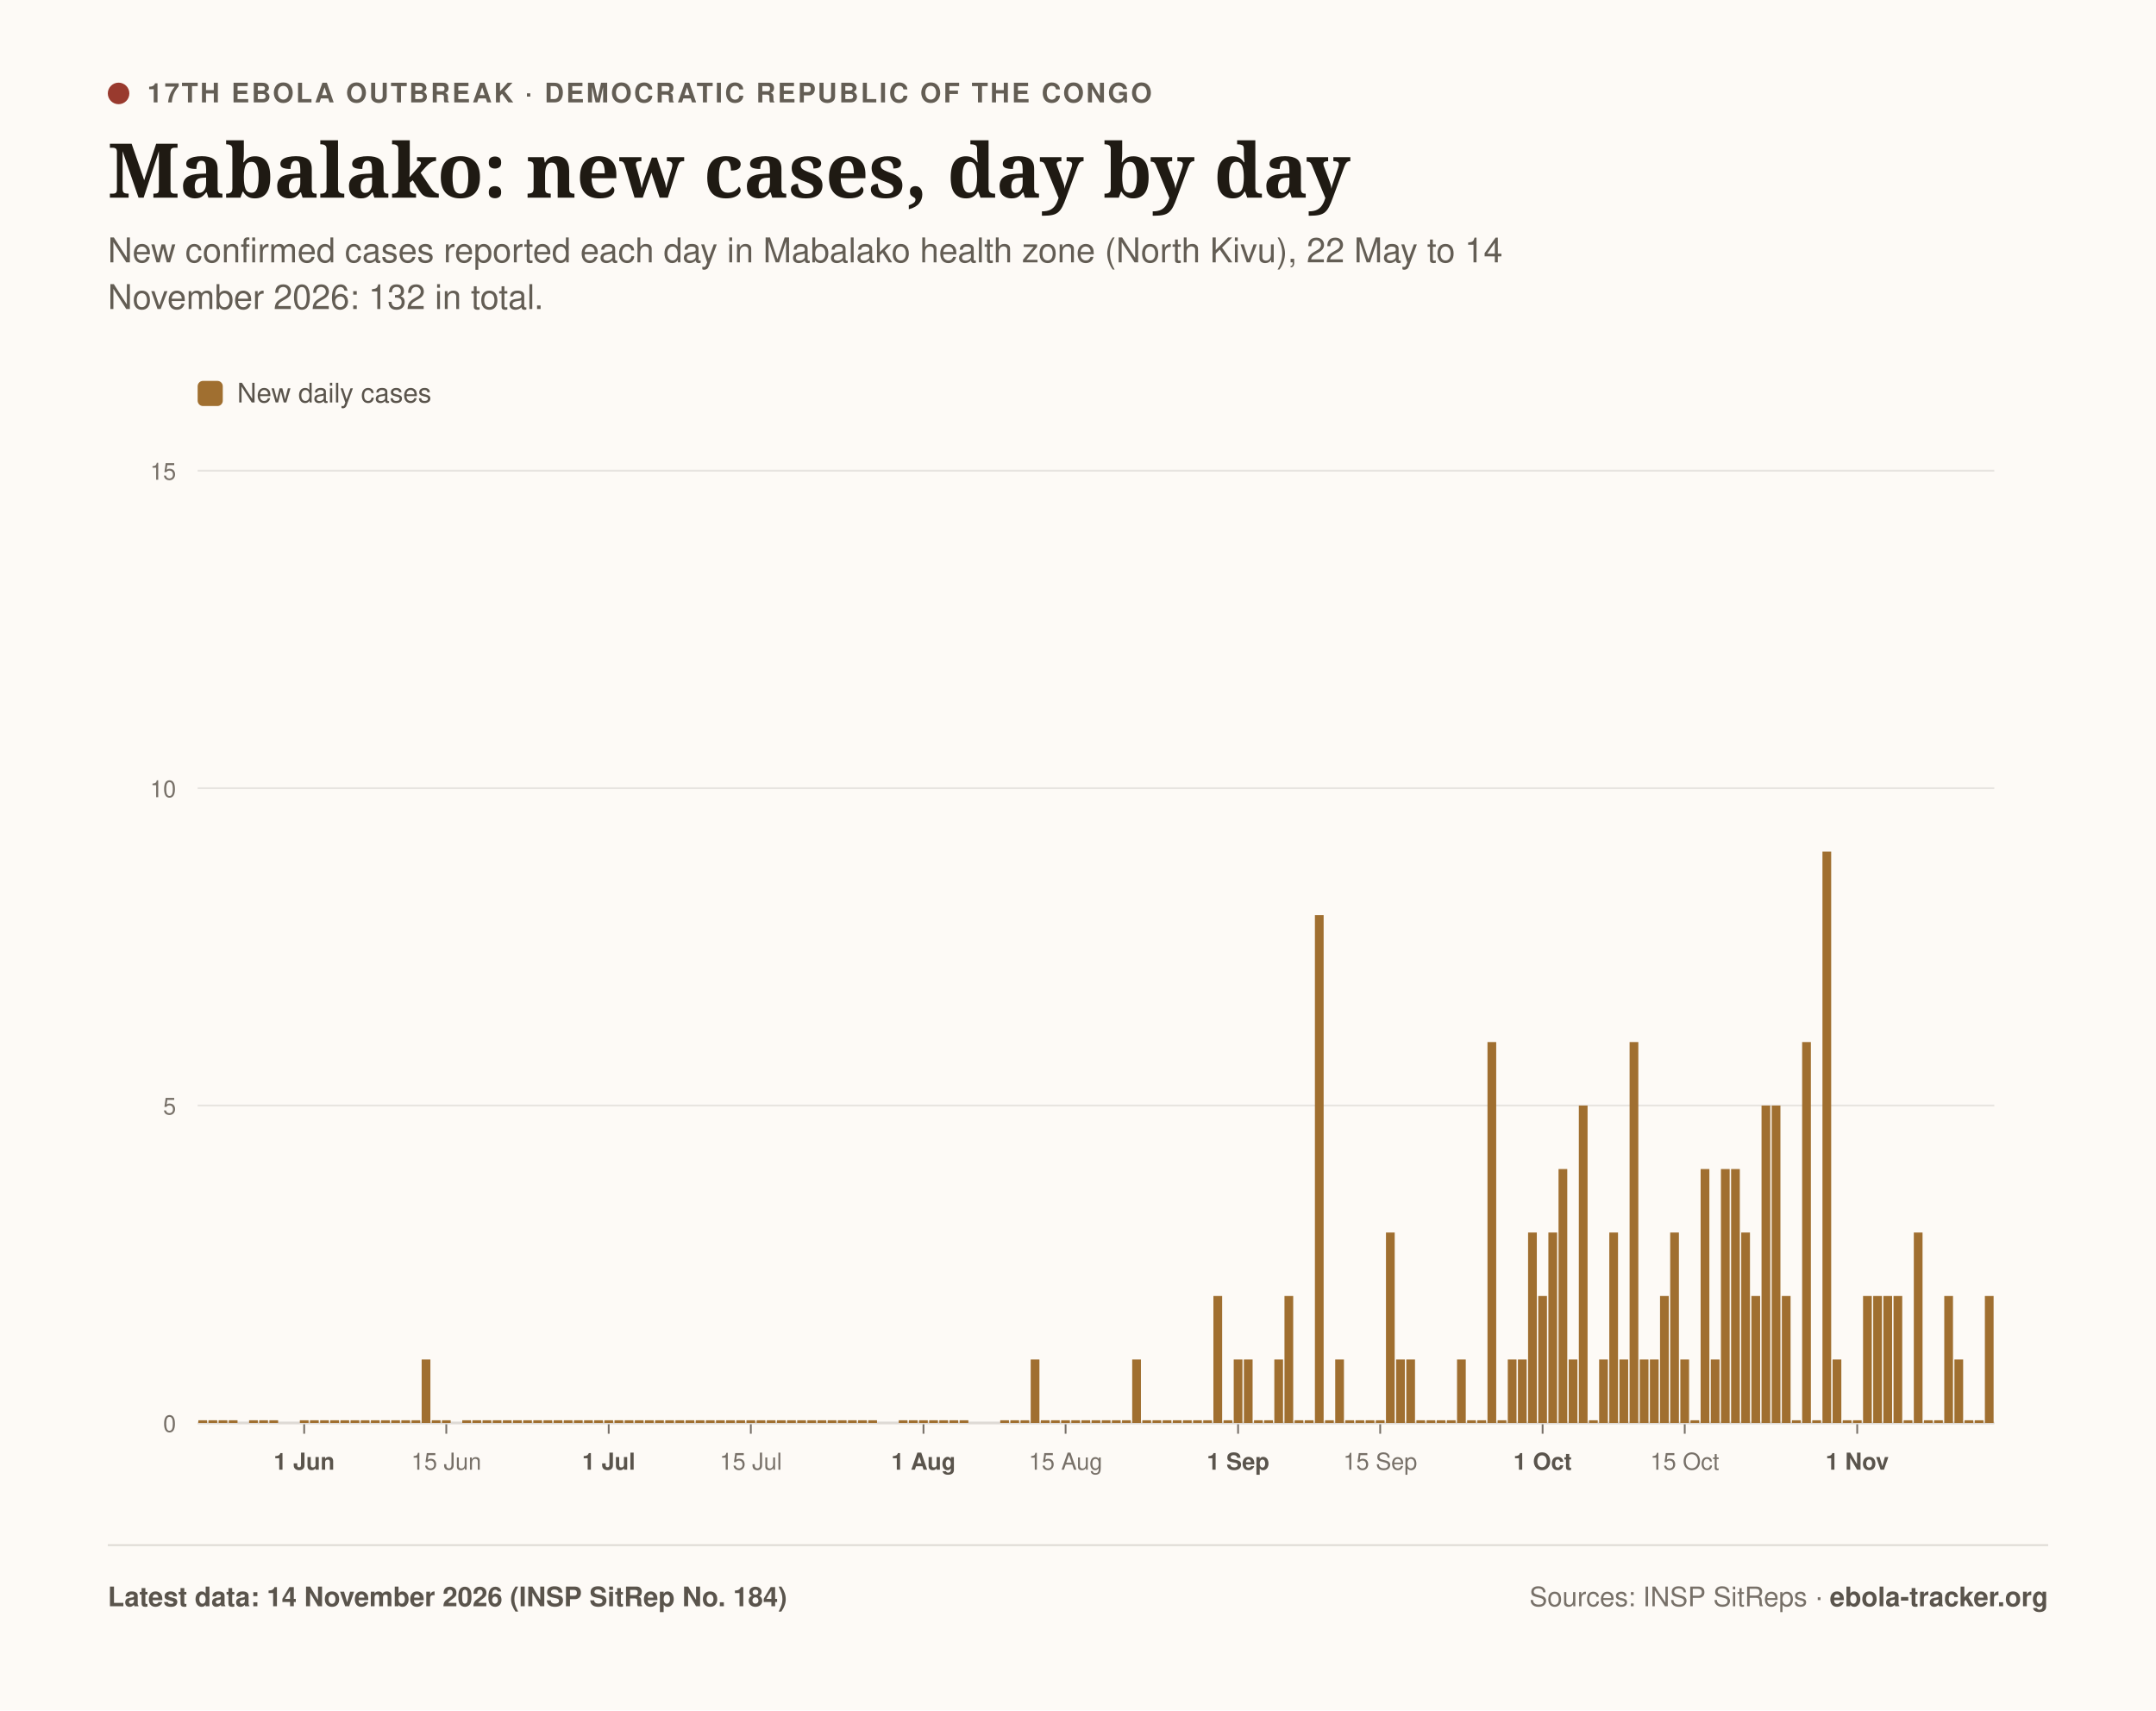
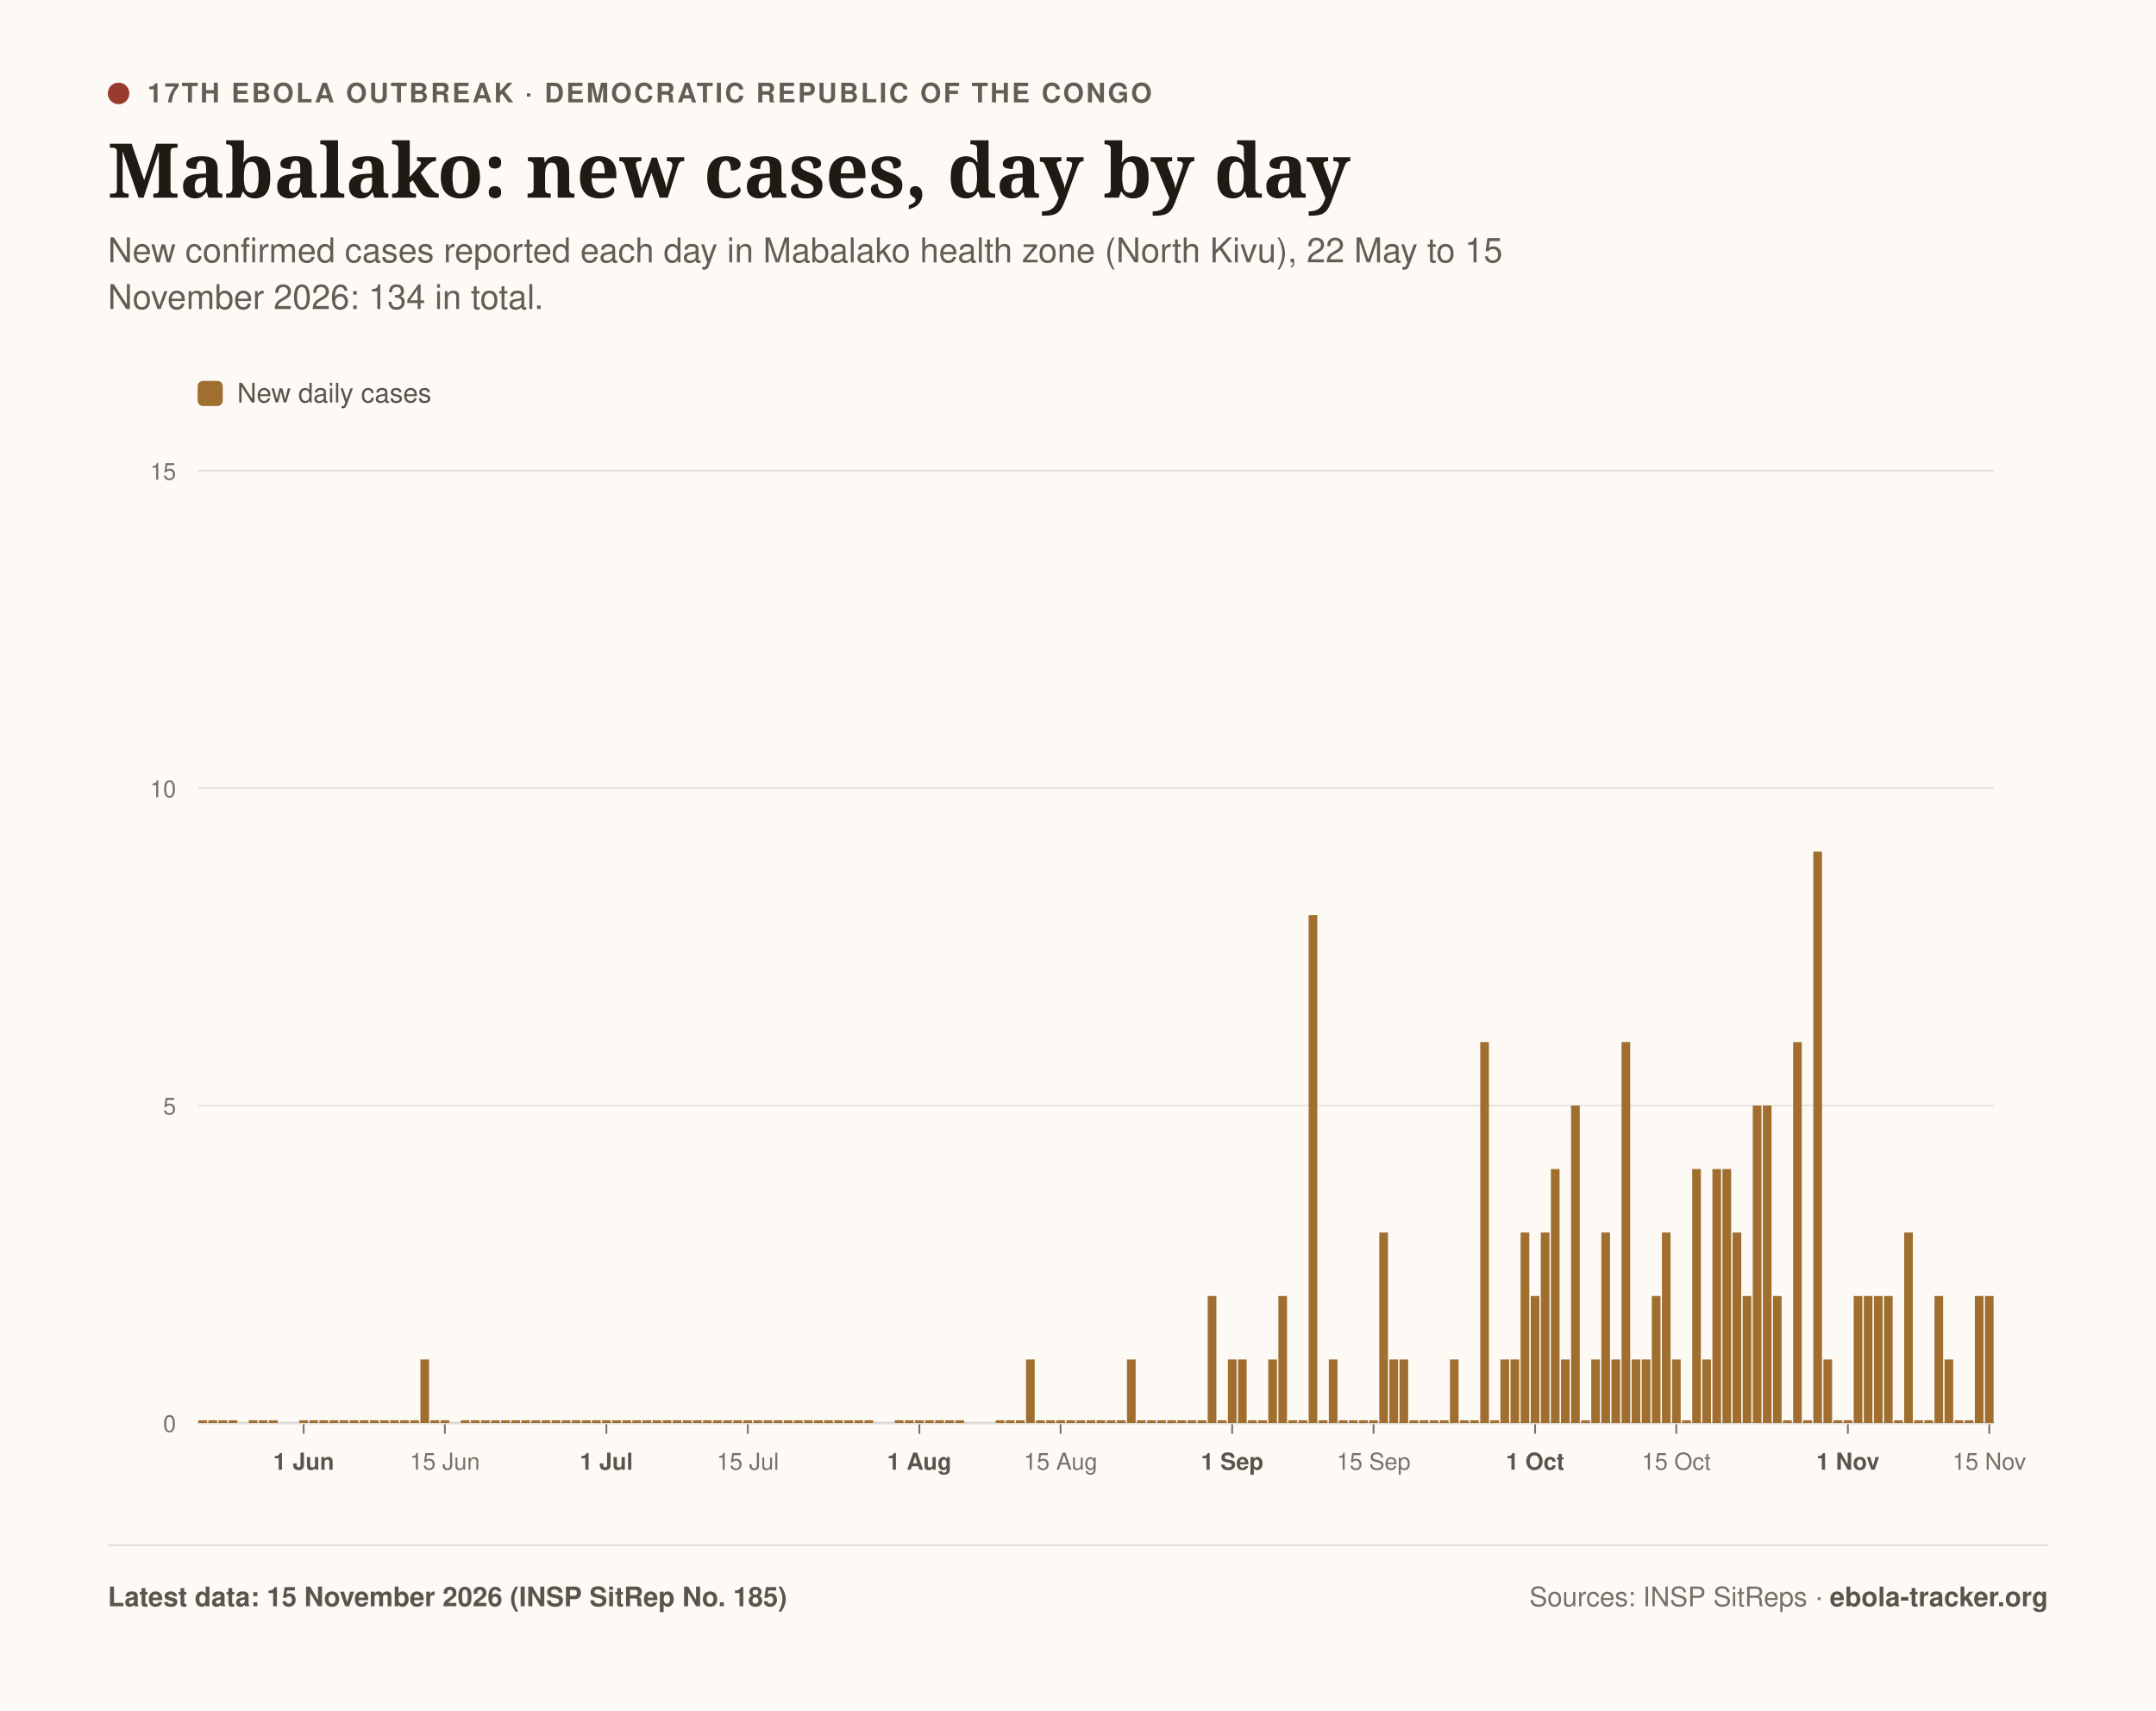
- <svg xmlns="http://www.w3.org/2000/svg" viewBox="0 0 1200 952" role="img" aria-label="Mabalako: new cases, day by day. New confirmed cases reported each day in Mabalako health zone (North Kivu), 22 May to 14 November 2026: 132 in total.">
+ <svg xmlns="http://www.w3.org/2000/svg" viewBox="0 0 1200 952" role="img" aria-label="Mabalako: new cases, day by day. New confirmed cases reported each day in Mabalako health zone (North Kivu), 22 May to 15 November 2026: 134 in total.">
  <rect width="1200" height="952" fill="#FDFAF6" />
  <circle cx="66" cy="52" r="6" fill="#993A2E" />
  <text x="82.0" y="57.0" font-family="'Public Sans',Helvetica,Arial,sans-serif" font-size="15" font-weight="700" fill="#635D54" text-anchor="start" letter-spacing=".08em">17TH EBOLA OUTBREAK · DEMOCRATIC REPUBLIC OF THE CONGO</text>
  <text x="60.0" y="110.0" font-family="'Source Serif 4',Georgia,serif" font-size="42" font-weight="600" fill="#1F1A13" text-anchor="start">Mabalako: new cases, day by day</text>
-   <text x="60.0" y="146.0" font-family="'Public Sans',Helvetica,Arial,sans-serif" font-size="19" font-weight="400" fill="#635D54" text-anchor="start">New confirmed cases reported each day in Mabalako health zone (North Kivu), 22 May to 14</text>
-   <text x="60.0" y="172.0" font-family="'Public Sans',Helvetica,Arial,sans-serif" font-size="19" font-weight="400" fill="#635D54" text-anchor="start">November 2026: 132 in total.</text>
+   <text x="60.0" y="146.0" font-family="'Public Sans',Helvetica,Arial,sans-serif" font-size="19" font-weight="400" fill="#635D54" text-anchor="start">New confirmed cases reported each day in Mabalako health zone (North Kivu), 22 May to 15</text>
+   <text x="60.0" y="172.0" font-family="'Public Sans',Helvetica,Arial,sans-serif" font-size="19" font-weight="400" fill="#635D54" text-anchor="start">November 2026: 134 in total.</text>
  <rect x="110" y="212" width="14" height="14" rx="3" fill="#A06F30" />
  <text x="132.0" y="224.0" font-family="'Public Sans',Helvetica,Arial,sans-serif" font-size="15" font-weight="400" fill="#5A544C" text-anchor="start">New daily cases</text>
  <line x1="110" x2="1110" y1="792.0" y2="792.0" stroke="#E7E4E0" />
  <text x="98.0" y="797.0" font-family="'Public Sans',Helvetica,Arial,sans-serif" font-size="13" font-weight="400" fill="#777068" text-anchor="end">0</text>
  <line x1="110" x2="1110" y1="615.3" y2="615.3" stroke="#E7E4E0" />
  <text x="98.0" y="620.3" font-family="'Public Sans',Helvetica,Arial,sans-serif" font-size="13" font-weight="400" fill="#777068" text-anchor="end">5</text>
  <line x1="110" x2="1110" y1="438.7" y2="438.7" stroke="#E7E4E0" />
  <text x="98.0" y="443.7" font-family="'Public Sans',Helvetica,Arial,sans-serif" font-size="13" font-weight="400" fill="#777068" text-anchor="end">10</text>
  <line x1="110" x2="1110" y1="262.0" y2="262.0" stroke="#E7E4E0" />
  <text x="98.0" y="267.0" font-family="'Public Sans',Helvetica,Arial,sans-serif" font-size="13" font-weight="400" fill="#777068" text-anchor="end">15</text>
-   <line x1="169.3" x2="169.3" y1="792" y2="798" stroke="#777068" />
-   <text x="169.3" y="818.0" font-family="'Public Sans',Helvetica,Arial,sans-serif" font-size="13" font-weight="600" fill="#5A544C" text-anchor="middle">1 Jun</text>
-   <line x1="248.4" x2="248.4" y1="792" y2="798" stroke="#777068" />
-   <text x="248.4" y="818.0" font-family="'Public Sans',Helvetica,Arial,sans-serif" font-size="13" font-weight="400" fill="#777068" text-anchor="middle">15 Jun</text>
-   <line x1="338.8" x2="338.8" y1="792" y2="798" stroke="#777068" />
-   <text x="338.8" y="818.0" font-family="'Public Sans',Helvetica,Arial,sans-serif" font-size="13" font-weight="600" fill="#5A544C" text-anchor="middle">1 Jul</text>
-   <line x1="417.9" x2="417.9" y1="792" y2="798" stroke="#777068" />
-   <text x="417.9" y="818.0" font-family="'Public Sans',Helvetica,Arial,sans-serif" font-size="13" font-weight="400" fill="#777068" text-anchor="middle">15 Jul</text>
-   <line x1="514.0" x2="514.0" y1="792" y2="798" stroke="#777068" />
-   <text x="514.0" y="818.0" font-family="'Public Sans',Helvetica,Arial,sans-serif" font-size="13" font-weight="600" fill="#5A544C" text-anchor="middle">1 Aug</text>
-   <line x1="593.1" x2="593.1" y1="792" y2="798" stroke="#777068" />
-   <text x="593.1" y="818.0" font-family="'Public Sans',Helvetica,Arial,sans-serif" font-size="13" font-weight="400" fill="#777068" text-anchor="middle">15 Aug</text>
-   <line x1="689.1" x2="689.1" y1="792" y2="798" stroke="#777068" />
-   <text x="689.1" y="818.0" font-family="'Public Sans',Helvetica,Arial,sans-serif" font-size="13" font-weight="600" fill="#5A544C" text-anchor="middle">1 Sep</text>
-   <line x1="768.2" x2="768.2" y1="792" y2="798" stroke="#777068" />
-   <text x="768.2" y="818.0" font-family="'Public Sans',Helvetica,Arial,sans-serif" font-size="13" font-weight="400" fill="#777068" text-anchor="middle">15 Sep</text>
-   <line x1="858.6" x2="858.6" y1="792" y2="798" stroke="#777068" />
-   <text x="858.6" y="818.0" font-family="'Public Sans',Helvetica,Arial,sans-serif" font-size="13" font-weight="600" fill="#5A544C" text-anchor="middle">1 Oct</text>
-   <line x1="937.7" x2="937.7" y1="792" y2="798" stroke="#777068" />
-   <text x="937.7" y="818.0" font-family="'Public Sans',Helvetica,Arial,sans-serif" font-size="13" font-weight="400" fill="#777068" text-anchor="middle">15 Oct</text>
-   <line x1="1033.7" x2="1033.7" y1="792" y2="798" stroke="#777068" />
-   <text x="1033.7" y="818.0" font-family="'Public Sans',Helvetica,Arial,sans-serif" font-size="13" font-weight="600" fill="#5A544C" text-anchor="middle">1 Nov</text>
+   <line x1="169.0" x2="169.0" y1="792" y2="798" stroke="#777068" />
+   <text x="169.0" y="818.0" font-family="'Public Sans',Helvetica,Arial,sans-serif" font-size="13" font-weight="600" fill="#5A544C" text-anchor="middle">1 Jun</text>
+   <line x1="247.6" x2="247.6" y1="792" y2="798" stroke="#777068" />
+   <text x="247.6" y="818.0" font-family="'Public Sans',Helvetica,Arial,sans-serif" font-size="13" font-weight="400" fill="#777068" text-anchor="middle">15 Jun</text>
+   <line x1="337.5" x2="337.5" y1="792" y2="798" stroke="#777068" />
+   <text x="337.5" y="818.0" font-family="'Public Sans',Helvetica,Arial,sans-serif" font-size="13" font-weight="600" fill="#5A544C" text-anchor="middle">1 Jul</text>
+   <line x1="416.2" x2="416.2" y1="792" y2="798" stroke="#777068" />
+   <text x="416.2" y="818.0" font-family="'Public Sans',Helvetica,Arial,sans-serif" font-size="13" font-weight="400" fill="#777068" text-anchor="middle">15 Jul</text>
+   <line x1="511.7" x2="511.7" y1="792" y2="798" stroke="#777068" />
+   <text x="511.7" y="818.0" font-family="'Public Sans',Helvetica,Arial,sans-serif" font-size="13" font-weight="600" fill="#5A544C" text-anchor="middle">1 Aug</text>
+   <line x1="590.3" x2="590.3" y1="792" y2="798" stroke="#777068" />
+   <text x="590.3" y="818.0" font-family="'Public Sans',Helvetica,Arial,sans-serif" font-size="13" font-weight="400" fill="#777068" text-anchor="middle">15 Aug</text>
+   <line x1="685.8" x2="685.8" y1="792" y2="798" stroke="#777068" />
+   <text x="685.8" y="818.0" font-family="'Public Sans',Helvetica,Arial,sans-serif" font-size="13" font-weight="600" fill="#5A544C" text-anchor="middle">1 Sep</text>
+   <line x1="764.5" x2="764.5" y1="792" y2="798" stroke="#777068" />
+   <text x="764.5" y="818.0" font-family="'Public Sans',Helvetica,Arial,sans-serif" font-size="13" font-weight="400" fill="#777068" text-anchor="middle">15 Sep</text>
+   <line x1="854.4" x2="854.4" y1="792" y2="798" stroke="#777068" />
+   <text x="854.4" y="818.0" font-family="'Public Sans',Helvetica,Arial,sans-serif" font-size="13" font-weight="600" fill="#5A544C" text-anchor="middle">1 Oct</text>
+   <line x1="933.0" x2="933.0" y1="792" y2="798" stroke="#777068" />
+   <text x="933.0" y="818.0" font-family="'Public Sans',Helvetica,Arial,sans-serif" font-size="13" font-weight="400" fill="#777068" text-anchor="middle">15 Oct</text>
+   <line x1="1028.5" x2="1028.5" y1="792" y2="798" stroke="#777068" />
+   <text x="1028.5" y="818.0" font-family="'Public Sans',Helvetica,Arial,sans-serif" font-size="13" font-weight="600" fill="#5A544C" text-anchor="middle">1 Nov</text>
+   <line x1="1107.2" x2="1107.2" y1="792" y2="798" stroke="#777068" />
+   <text x="1107.2" y="818.0" font-family="'Public Sans',Helvetica,Arial,sans-serif" font-size="13" font-weight="400" fill="#777068" text-anchor="middle">15 Nov</text>
  <line x1="110" x2="1110" y1="792" y2="792" stroke="#DEDAD5" stroke-width="1.5" />
-   <rect x="110.40" y="790.50" width="4.86" height="1.50" fill="#A06F30" />
-   <rect x="116.05" y="790.50" width="4.86" height="1.50" fill="#A06F30" />
-   <rect x="121.69" y="790.50" width="4.86" height="1.50" fill="#A06F30" />
-   <rect x="127.34" y="790.50" width="4.86" height="1.50" fill="#A06F30" />
-   <rect x="138.64" y="790.50" width="4.86" height="1.50" fill="#A06F30" />
-   <rect x="144.29" y="790.50" width="4.86" height="1.50" fill="#A06F30" />
-   <rect x="149.94" y="790.50" width="4.86" height="1.50" fill="#A06F30" />
-   <rect x="166.89" y="790.50" width="4.86" height="1.50" fill="#A06F30" />
-   <rect x="172.54" y="790.50" width="4.86" height="1.50" fill="#A06F30" />
-   <rect x="178.19" y="790.50" width="4.86" height="1.50" fill="#A06F30" />
-   <rect x="183.84" y="790.50" width="4.86" height="1.50" fill="#A06F30" />
-   <rect x="189.49" y="790.50" width="4.86" height="1.50" fill="#A06F30" />
-   <rect x="195.14" y="790.50" width="4.86" height="1.50" fill="#A06F30" />
-   <rect x="200.79" y="790.50" width="4.86" height="1.50" fill="#A06F30" />
-   <rect x="206.44" y="790.50" width="4.86" height="1.50" fill="#A06F30" />
-   <rect x="212.09" y="790.50" width="4.86" height="1.50" fill="#A06F30" />
-   <rect x="217.74" y="790.50" width="4.86" height="1.50" fill="#A06F30" />
-   <rect x="223.39" y="790.50" width="4.86" height="1.50" fill="#A06F30" />
-   <rect x="229.04" y="790.50" width="4.86" height="1.50" fill="#A06F30" />
-   <rect x="234.69" y="756.67" width="4.86" height="35.33" fill="#A06F30" />
-   <rect x="240.34" y="790.50" width="4.86" height="1.50" fill="#A06F30" />
-   <rect x="245.99" y="790.50" width="4.86" height="1.50" fill="#A06F30" />
-   <rect x="257.29" y="790.50" width="4.86" height="1.50" fill="#A06F30" />
-   <rect x="262.94" y="790.50" width="4.86" height="1.50" fill="#A06F30" />
-   <rect x="268.59" y="790.50" width="4.86" height="1.50" fill="#A06F30" />
-   <rect x="274.24" y="790.50" width="4.86" height="1.50" fill="#A06F30" />
-   <rect x="279.89" y="790.50" width="4.86" height="1.50" fill="#A06F30" />
-   <rect x="285.54" y="790.50" width="4.86" height="1.50" fill="#A06F30" />
-   <rect x="291.19" y="790.50" width="4.86" height="1.50" fill="#A06F30" />
-   <rect x="296.84" y="790.50" width="4.86" height="1.50" fill="#A06F30" />
-   <rect x="302.49" y="790.50" width="4.86" height="1.50" fill="#A06F30" />
-   <rect x="308.14" y="790.50" width="4.86" height="1.50" fill="#A06F30" />
-   <rect x="313.79" y="790.50" width="4.86" height="1.50" fill="#A06F30" />
-   <rect x="319.44" y="790.50" width="4.86" height="1.50" fill="#A06F30" />
-   <rect x="325.08" y="790.50" width="4.86" height="1.50" fill="#A06F30" />
-   <rect x="330.73" y="790.50" width="4.86" height="1.50" fill="#A06F30" />
-   <rect x="336.38" y="790.50" width="4.86" height="1.50" fill="#A06F30" />
-   <rect x="342.03" y="790.50" width="4.86" height="1.50" fill="#A06F30" />
-   <rect x="347.68" y="790.50" width="4.86" height="1.50" fill="#A06F30" />
-   <rect x="353.33" y="790.50" width="4.86" height="1.50" fill="#A06F30" />
-   <rect x="358.98" y="790.50" width="4.86" height="1.50" fill="#A06F30" />
-   <rect x="364.63" y="790.50" width="4.86" height="1.50" fill="#A06F30" />
-   <rect x="370.28" y="790.50" width="4.86" height="1.50" fill="#A06F30" />
-   <rect x="375.93" y="790.50" width="4.86" height="1.50" fill="#A06F30" />
-   <rect x="381.58" y="790.50" width="4.86" height="1.50" fill="#A06F30" />
-   <rect x="387.23" y="790.50" width="4.86" height="1.50" fill="#A06F30" />
-   <rect x="392.88" y="790.50" width="4.86" height="1.50" fill="#A06F30" />
-   <rect x="398.53" y="790.50" width="4.86" height="1.50" fill="#A06F30" />
-   <rect x="404.18" y="790.50" width="4.86" height="1.50" fill="#A06F30" />
-   <rect x="409.83" y="790.50" width="4.86" height="1.50" fill="#A06F30" />
-   <rect x="415.48" y="790.50" width="4.86" height="1.50" fill="#A06F30" />
-   <rect x="421.13" y="790.50" width="4.86" height="1.50" fill="#A06F30" />
-   <rect x="426.78" y="790.50" width="4.86" height="1.50" fill="#A06F30" />
-   <rect x="432.43" y="790.50" width="4.86" height="1.50" fill="#A06F30" />
-   <rect x="438.08" y="790.50" width="4.86" height="1.50" fill="#A06F30" />
-   <rect x="443.73" y="790.50" width="4.86" height="1.50" fill="#A06F30" />
-   <rect x="449.38" y="790.50" width="4.86" height="1.50" fill="#A06F30" />
-   <rect x="455.03" y="790.50" width="4.86" height="1.50" fill="#A06F30" />
-   <rect x="460.68" y="790.50" width="4.86" height="1.50" fill="#A06F30" />
-   <rect x="466.33" y="790.50" width="4.86" height="1.50" fill="#A06F30" />
-   <rect x="471.98" y="790.50" width="4.86" height="1.50" fill="#A06F30" />
-   <rect x="477.63" y="790.50" width="4.86" height="1.50" fill="#A06F30" />
-   <rect x="483.28" y="790.50" width="4.86" height="1.50" fill="#A06F30" />
-   <rect x="500.23" y="790.50" width="4.86" height="1.50" fill="#A06F30" />
-   <rect x="505.88" y="790.50" width="4.86" height="1.50" fill="#A06F30" />
-   <rect x="511.53" y="790.50" width="4.86" height="1.50" fill="#A06F30" />
-   <rect x="517.18" y="790.50" width="4.86" height="1.50" fill="#A06F30" />
-   <rect x="522.82" y="790.50" width="4.86" height="1.50" fill="#A06F30" />
-   <rect x="528.47" y="790.50" width="4.86" height="1.50" fill="#A06F30" />
-   <rect x="534.12" y="790.50" width="4.86" height="1.50" fill="#A06F30" />
-   <rect x="556.72" y="790.50" width="4.86" height="1.50" fill="#A06F30" />
-   <rect x="562.37" y="790.50" width="4.86" height="1.50" fill="#A06F30" />
-   <rect x="568.02" y="790.50" width="4.86" height="1.50" fill="#A06F30" />
-   <rect x="573.67" y="756.67" width="4.86" height="35.33" fill="#A06F30" />
-   <rect x="579.32" y="790.50" width="4.86" height="1.50" fill="#A06F30" />
-   <rect x="584.97" y="790.50" width="4.86" height="1.50" fill="#A06F30" />
-   <rect x="590.62" y="790.50" width="4.86" height="1.50" fill="#A06F30" />
-   <rect x="596.27" y="790.50" width="4.86" height="1.50" fill="#A06F30" />
-   <rect x="601.92" y="790.50" width="4.86" height="1.50" fill="#A06F30" />
-   <rect x="607.57" y="790.50" width="4.86" height="1.50" fill="#A06F30" />
-   <rect x="613.22" y="790.50" width="4.86" height="1.50" fill="#A06F30" />
-   <rect x="618.87" y="790.50" width="4.86" height="1.50" fill="#A06F30" />
-   <rect x="624.52" y="790.50" width="4.86" height="1.50" fill="#A06F30" />
-   <rect x="630.17" y="756.67" width="4.86" height="35.33" fill="#A06F30" />
-   <rect x="635.82" y="790.50" width="4.86" height="1.50" fill="#A06F30" />
-   <rect x="641.47" y="790.50" width="4.86" height="1.50" fill="#A06F30" />
-   <rect x="647.12" y="790.50" width="4.86" height="1.50" fill="#A06F30" />
-   <rect x="652.77" y="790.50" width="4.86" height="1.50" fill="#A06F30" />
-   <rect x="658.42" y="790.50" width="4.86" height="1.50" fill="#A06F30" />
-   <rect x="664.07" y="790.50" width="4.86" height="1.50" fill="#A06F30" />
-   <rect x="669.72" y="790.50" width="4.86" height="1.50" fill="#A06F30" />
-   <rect x="675.37" y="721.33" width="4.86" height="70.67" fill="#A06F30" />
-   <rect x="681.02" y="790.50" width="4.86" height="1.50" fill="#A06F30" />
-   <rect x="686.67" y="756.67" width="4.86" height="35.33" fill="#A06F30" />
-   <rect x="692.32" y="756.67" width="4.86" height="35.33" fill="#A06F30" />
-   <rect x="697.97" y="790.50" width="4.86" height="1.50" fill="#A06F30" />
-   <rect x="703.62" y="790.50" width="4.86" height="1.50" fill="#A06F30" />
-   <rect x="709.27" y="756.67" width="4.86" height="35.33" fill="#A06F30" />
-   <rect x="714.92" y="721.33" width="4.86" height="70.67" fill="#A06F30" />
-   <rect x="720.56" y="790.50" width="4.86" height="1.50" fill="#A06F30" />
-   <rect x="726.21" y="790.50" width="4.86" height="1.50" fill="#A06F30" />
-   <rect x="731.86" y="509.33" width="4.86" height="282.67" fill="#A06F30" />
-   <rect x="737.51" y="790.50" width="4.86" height="1.50" fill="#A06F30" />
-   <rect x="743.16" y="756.67" width="4.86" height="35.33" fill="#A06F30" />
-   <rect x="748.81" y="790.50" width="4.86" height="1.50" fill="#A06F30" />
-   <rect x="754.46" y="790.50" width="4.86" height="1.50" fill="#A06F30" />
-   <rect x="760.11" y="790.50" width="4.86" height="1.50" fill="#A06F30" />
-   <rect x="765.76" y="790.50" width="4.86" height="1.50" fill="#A06F30" />
-   <rect x="771.41" y="686.00" width="4.86" height="106.00" fill="#A06F30" />
-   <rect x="777.06" y="756.67" width="4.86" height="35.33" fill="#A06F30" />
-   <rect x="782.71" y="756.67" width="4.86" height="35.33" fill="#A06F30" />
-   <rect x="788.36" y="790.50" width="4.86" height="1.50" fill="#A06F30" />
-   <rect x="794.01" y="790.50" width="4.86" height="1.50" fill="#A06F30" />
-   <rect x="799.66" y="790.50" width="4.86" height="1.50" fill="#A06F30" />
-   <rect x="805.31" y="790.50" width="4.86" height="1.50" fill="#A06F30" />
-   <rect x="810.96" y="756.67" width="4.86" height="35.33" fill="#A06F30" />
-   <rect x="816.61" y="790.50" width="4.86" height="1.50" fill="#A06F30" />
-   <rect x="822.26" y="790.50" width="4.86" height="1.50" fill="#A06F30" />
-   <rect x="827.91" y="580.00" width="4.86" height="212.00" fill="#A06F30" />
-   <rect x="833.56" y="790.50" width="4.86" height="1.50" fill="#A06F30" />
-   <rect x="839.21" y="756.67" width="4.86" height="35.33" fill="#A06F30" />
-   <rect x="844.86" y="756.67" width="4.86" height="35.33" fill="#A06F30" />
-   <rect x="850.51" y="686.00" width="4.86" height="106.00" fill="#A06F30" />
-   <rect x="856.16" y="721.33" width="4.86" height="70.67" fill="#A06F30" />
-   <rect x="861.81" y="686.00" width="4.86" height="106.00" fill="#A06F30" />
-   <rect x="867.46" y="650.67" width="4.86" height="141.33" fill="#A06F30" />
-   <rect x="873.11" y="756.67" width="4.86" height="35.33" fill="#A06F30" />
-   <rect x="878.76" y="615.33" width="4.86" height="176.67" fill="#A06F30" />
-   <rect x="884.41" y="790.50" width="4.86" height="1.50" fill="#A06F30" />
-   <rect x="890.06" y="756.67" width="4.86" height="35.33" fill="#A06F30" />
-   <rect x="895.71" y="686.00" width="4.86" height="106.00" fill="#A06F30" />
-   <rect x="901.36" y="756.67" width="4.86" height="35.33" fill="#A06F30" />
-   <rect x="907.01" y="580.00" width="4.86" height="212.00" fill="#A06F30" />
-   <rect x="912.66" y="756.67" width="4.86" height="35.33" fill="#A06F30" />
-   <rect x="918.31" y="756.67" width="4.86" height="35.33" fill="#A06F30" />
-   <rect x="923.95" y="721.33" width="4.86" height="70.67" fill="#A06F30" />
-   <rect x="929.60" y="686.00" width="4.86" height="106.00" fill="#A06F30" />
-   <rect x="935.25" y="756.67" width="4.86" height="35.33" fill="#A06F30" />
-   <rect x="940.90" y="790.50" width="4.86" height="1.50" fill="#A06F30" />
-   <rect x="946.55" y="650.67" width="4.86" height="141.33" fill="#A06F30" />
-   <rect x="952.20" y="756.67" width="4.86" height="35.33" fill="#A06F30" />
-   <rect x="957.85" y="650.67" width="4.86" height="141.33" fill="#A06F30" />
-   <rect x="963.50" y="650.67" width="4.86" height="141.33" fill="#A06F30" />
-   <rect x="969.15" y="686.00" width="4.86" height="106.00" fill="#A06F30" />
-   <rect x="974.80" y="721.33" width="4.86" height="70.67" fill="#A06F30" />
-   <rect x="980.45" y="615.33" width="4.86" height="176.67" fill="#A06F30" />
-   <rect x="986.10" y="615.33" width="4.86" height="176.67" fill="#A06F30" />
-   <rect x="991.75" y="721.33" width="4.86" height="70.67" fill="#A06F30" />
-   <rect x="997.40" y="790.50" width="4.86" height="1.50" fill="#A06F30" />
-   <rect x="1003.05" y="580.00" width="4.86" height="212.00" fill="#A06F30" />
-   <rect x="1008.70" y="790.50" width="4.86" height="1.50" fill="#A06F30" />
-   <rect x="1014.35" y="474.00" width="4.86" height="318.00" fill="#A06F30" />
-   <rect x="1020.00" y="756.67" width="4.86" height="35.33" fill="#A06F30" />
-   <rect x="1025.65" y="790.50" width="4.86" height="1.50" fill="#A06F30" />
-   <rect x="1031.30" y="790.50" width="4.86" height="1.50" fill="#A06F30" />
-   <rect x="1036.95" y="721.33" width="4.86" height="70.67" fill="#A06F30" />
-   <rect x="1042.60" y="721.33" width="4.86" height="70.67" fill="#A06F30" />
-   <rect x="1048.25" y="721.33" width="4.86" height="70.67" fill="#A06F30" />
-   <rect x="1053.90" y="721.33" width="4.86" height="70.67" fill="#A06F30" />
-   <rect x="1059.55" y="790.50" width="4.86" height="1.50" fill="#A06F30" />
-   <rect x="1065.20" y="686.00" width="4.86" height="106.00" fill="#A06F30" />
-   <rect x="1070.85" y="790.50" width="4.86" height="1.50" fill="#A06F30" />
-   <rect x="1076.50" y="790.50" width="4.86" height="1.50" fill="#A06F30" />
-   <rect x="1082.15" y="721.33" width="4.86" height="70.67" fill="#A06F30" />
-   <rect x="1087.80" y="756.67" width="4.86" height="35.33" fill="#A06F30" />
-   <rect x="1093.45" y="790.50" width="4.86" height="1.50" fill="#A06F30" />
-   <rect x="1099.10" y="790.50" width="4.86" height="1.50" fill="#A06F30" />
-   <rect x="1104.75" y="721.33" width="4.86" height="70.67" fill="#A06F30" />
+   <rect x="110.39" y="790.50" width="4.83" height="1.50" fill="#A06F30" />
+   <rect x="116.01" y="790.50" width="4.83" height="1.50" fill="#A06F30" />
+   <rect x="121.63" y="790.50" width="4.83" height="1.50" fill="#A06F30" />
+   <rect x="127.25" y="790.50" width="4.83" height="1.50" fill="#A06F30" />
+   <rect x="138.48" y="790.50" width="4.83" height="1.50" fill="#A06F30" />
+   <rect x="144.10" y="790.50" width="4.83" height="1.50" fill="#A06F30" />
+   <rect x="149.72" y="790.50" width="4.83" height="1.50" fill="#A06F30" />
+   <rect x="166.57" y="790.50" width="4.83" height="1.50" fill="#A06F30" />
+   <rect x="172.19" y="790.50" width="4.83" height="1.50" fill="#A06F30" />
+   <rect x="177.81" y="790.50" width="4.83" height="1.50" fill="#A06F30" />
+   <rect x="183.43" y="790.50" width="4.83" height="1.50" fill="#A06F30" />
+   <rect x="189.04" y="790.50" width="4.83" height="1.50" fill="#A06F30" />
+   <rect x="194.66" y="790.50" width="4.83" height="1.50" fill="#A06F30" />
+   <rect x="200.28" y="790.50" width="4.83" height="1.50" fill="#A06F30" />
+   <rect x="205.90" y="790.50" width="4.83" height="1.50" fill="#A06F30" />
+   <rect x="211.52" y="790.50" width="4.83" height="1.50" fill="#A06F30" />
+   <rect x="217.13" y="790.50" width="4.83" height="1.50" fill="#A06F30" />
+   <rect x="222.75" y="790.50" width="4.83" height="1.50" fill="#A06F30" />
+   <rect x="228.37" y="790.50" width="4.83" height="1.50" fill="#A06F30" />
+   <rect x="233.99" y="756.67" width="4.83" height="35.33" fill="#A06F30" />
+   <rect x="239.61" y="790.50" width="4.83" height="1.50" fill="#A06F30" />
+   <rect x="245.22" y="790.50" width="4.83" height="1.50" fill="#A06F30" />
+   <rect x="256.46" y="790.50" width="4.83" height="1.50" fill="#A06F30" />
+   <rect x="262.08" y="790.50" width="4.83" height="1.50" fill="#A06F30" />
+   <rect x="267.70" y="790.50" width="4.83" height="1.50" fill="#A06F30" />
+   <rect x="273.31" y="790.50" width="4.83" height="1.50" fill="#A06F30" />
+   <rect x="278.93" y="790.50" width="4.83" height="1.50" fill="#A06F30" />
+   <rect x="284.55" y="790.50" width="4.83" height="1.50" fill="#A06F30" />
+   <rect x="290.17" y="790.50" width="4.83" height="1.50" fill="#A06F30" />
+   <rect x="295.79" y="790.50" width="4.83" height="1.50" fill="#A06F30" />
+   <rect x="301.40" y="790.50" width="4.83" height="1.50" fill="#A06F30" />
+   <rect x="307.02" y="790.50" width="4.83" height="1.50" fill="#A06F30" />
+   <rect x="312.64" y="790.50" width="4.83" height="1.50" fill="#A06F30" />
+   <rect x="318.26" y="790.50" width="4.83" height="1.50" fill="#A06F30" />
+   <rect x="323.88" y="790.50" width="4.83" height="1.50" fill="#A06F30" />
+   <rect x="329.49" y="790.50" width="4.83" height="1.50" fill="#A06F30" />
+   <rect x="335.11" y="790.50" width="4.83" height="1.50" fill="#A06F30" />
+   <rect x="340.73" y="790.50" width="4.83" height="1.50" fill="#A06F30" />
+   <rect x="346.35" y="790.50" width="4.83" height="1.50" fill="#A06F30" />
+   <rect x="351.97" y="790.50" width="4.83" height="1.50" fill="#A06F30" />
+   <rect x="357.58" y="790.50" width="4.83" height="1.50" fill="#A06F30" />
+   <rect x="363.20" y="790.50" width="4.83" height="1.50" fill="#A06F30" />
+   <rect x="368.82" y="790.50" width="4.83" height="1.50" fill="#A06F30" />
+   <rect x="374.44" y="790.50" width="4.83" height="1.50" fill="#A06F30" />
+   <rect x="380.06" y="790.50" width="4.83" height="1.50" fill="#A06F30" />
+   <rect x="385.67" y="790.50" width="4.83" height="1.50" fill="#A06F30" />
+   <rect x="391.29" y="790.50" width="4.83" height="1.50" fill="#A06F30" />
+   <rect x="396.91" y="790.50" width="4.83" height="1.50" fill="#A06F30" />
+   <rect x="402.53" y="790.50" width="4.83" height="1.50" fill="#A06F30" />
+   <rect x="408.15" y="790.50" width="4.83" height="1.50" fill="#A06F30" />
+   <rect x="413.76" y="790.50" width="4.83" height="1.50" fill="#A06F30" />
+   <rect x="419.38" y="790.50" width="4.83" height="1.50" fill="#A06F30" />
+   <rect x="425.00" y="790.50" width="4.83" height="1.50" fill="#A06F30" />
+   <rect x="430.62" y="790.50" width="4.83" height="1.50" fill="#A06F30" />
+   <rect x="436.24" y="790.50" width="4.83" height="1.50" fill="#A06F30" />
+   <rect x="441.85" y="790.50" width="4.83" height="1.50" fill="#A06F30" />
+   <rect x="447.47" y="790.50" width="4.83" height="1.50" fill="#A06F30" />
+   <rect x="453.09" y="790.50" width="4.83" height="1.50" fill="#A06F30" />
+   <rect x="458.71" y="790.50" width="4.83" height="1.50" fill="#A06F30" />
+   <rect x="464.33" y="790.50" width="4.83" height="1.50" fill="#A06F30" />
+   <rect x="469.94" y="790.50" width="4.83" height="1.50" fill="#A06F30" />
+   <rect x="475.56" y="790.50" width="4.83" height="1.50" fill="#A06F30" />
+   <rect x="481.18" y="790.50" width="4.83" height="1.50" fill="#A06F30" />
+   <rect x="498.03" y="790.50" width="4.83" height="1.50" fill="#A06F30" />
+   <rect x="503.65" y="790.50" width="4.83" height="1.50" fill="#A06F30" />
+   <rect x="509.27" y="790.50" width="4.83" height="1.50" fill="#A06F30" />
+   <rect x="514.89" y="790.50" width="4.83" height="1.50" fill="#A06F30" />
+   <rect x="520.51" y="790.50" width="4.83" height="1.50" fill="#A06F30" />
+   <rect x="526.12" y="790.50" width="4.83" height="1.50" fill="#A06F30" />
+   <rect x="531.74" y="790.50" width="4.83" height="1.50" fill="#A06F30" />
+   <rect x="554.21" y="790.50" width="4.83" height="1.50" fill="#A06F30" />
+   <rect x="559.83" y="790.50" width="4.83" height="1.50" fill="#A06F30" />
+   <rect x="565.45" y="790.50" width="4.83" height="1.50" fill="#A06F30" />
+   <rect x="571.07" y="756.67" width="4.83" height="35.33" fill="#A06F30" />
+   <rect x="576.69" y="790.50" width="4.83" height="1.50" fill="#A06F30" />
+   <rect x="582.30" y="790.50" width="4.83" height="1.50" fill="#A06F30" />
+   <rect x="587.92" y="790.50" width="4.83" height="1.50" fill="#A06F30" />
+   <rect x="593.54" y="790.50" width="4.83" height="1.50" fill="#A06F30" />
+   <rect x="599.16" y="790.50" width="4.83" height="1.50" fill="#A06F30" />
+   <rect x="604.78" y="790.50" width="4.83" height="1.50" fill="#A06F30" />
+   <rect x="610.39" y="790.50" width="4.83" height="1.50" fill="#A06F30" />
+   <rect x="616.01" y="790.50" width="4.83" height="1.50" fill="#A06F30" />
+   <rect x="621.63" y="790.50" width="4.83" height="1.50" fill="#A06F30" />
+   <rect x="627.25" y="756.67" width="4.83" height="35.33" fill="#A06F30" />
+   <rect x="632.87" y="790.50" width="4.83" height="1.50" fill="#A06F30" />
+   <rect x="638.48" y="790.50" width="4.83" height="1.50" fill="#A06F30" />
+   <rect x="644.10" y="790.50" width="4.83" height="1.50" fill="#A06F30" />
+   <rect x="649.72" y="790.50" width="4.83" height="1.50" fill="#A06F30" />
+   <rect x="655.34" y="790.50" width="4.83" height="1.50" fill="#A06F30" />
+   <rect x="660.96" y="790.50" width="4.83" height="1.50" fill="#A06F30" />
+   <rect x="666.57" y="790.50" width="4.83" height="1.50" fill="#A06F30" />
+   <rect x="672.19" y="721.33" width="4.83" height="70.67" fill="#A06F30" />
+   <rect x="677.81" y="790.50" width="4.83" height="1.50" fill="#A06F30" />
+   <rect x="683.43" y="756.67" width="4.83" height="35.33" fill="#A06F30" />
+   <rect x="689.04" y="756.67" width="4.83" height="35.33" fill="#A06F30" />
+   <rect x="694.66" y="790.50" width="4.83" height="1.50" fill="#A06F30" />
+   <rect x="700.28" y="790.50" width="4.83" height="1.50" fill="#A06F30" />
+   <rect x="705.90" y="756.67" width="4.83" height="35.33" fill="#A06F30" />
+   <rect x="711.52" y="721.33" width="4.83" height="70.67" fill="#A06F30" />
+   <rect x="717.13" y="790.50" width="4.83" height="1.50" fill="#A06F30" />
+   <rect x="722.75" y="790.50" width="4.83" height="1.50" fill="#A06F30" />
+   <rect x="728.37" y="509.33" width="4.83" height="282.67" fill="#A06F30" />
+   <rect x="733.99" y="790.50" width="4.83" height="1.50" fill="#A06F30" />
+   <rect x="739.61" y="756.67" width="4.83" height="35.33" fill="#A06F30" />
+   <rect x="745.22" y="790.50" width="4.83" height="1.50" fill="#A06F30" />
+   <rect x="750.84" y="790.50" width="4.83" height="1.50" fill="#A06F30" />
+   <rect x="756.46" y="790.50" width="4.83" height="1.50" fill="#A06F30" />
+   <rect x="762.08" y="790.50" width="4.83" height="1.50" fill="#A06F30" />
+   <rect x="767.70" y="686.00" width="4.83" height="106.00" fill="#A06F30" />
+   <rect x="773.31" y="756.67" width="4.83" height="35.33" fill="#A06F30" />
+   <rect x="778.93" y="756.67" width="4.83" height="35.33" fill="#A06F30" />
+   <rect x="784.55" y="790.50" width="4.83" height="1.50" fill="#A06F30" />
+   <rect x="790.17" y="790.50" width="4.83" height="1.50" fill="#A06F30" />
+   <rect x="795.79" y="790.50" width="4.83" height="1.50" fill="#A06F30" />
+   <rect x="801.40" y="790.50" width="4.83" height="1.50" fill="#A06F30" />
+   <rect x="807.02" y="756.67" width="4.83" height="35.33" fill="#A06F30" />
+   <rect x="812.64" y="790.50" width="4.83" height="1.50" fill="#A06F30" />
+   <rect x="818.26" y="790.50" width="4.83" height="1.50" fill="#A06F30" />
+   <rect x="823.88" y="580.00" width="4.83" height="212.00" fill="#A06F30" />
+   <rect x="829.49" y="790.50" width="4.83" height="1.50" fill="#A06F30" />
+   <rect x="835.11" y="756.67" width="4.83" height="35.33" fill="#A06F30" />
+   <rect x="840.73" y="756.67" width="4.83" height="35.33" fill="#A06F30" />
+   <rect x="846.35" y="686.00" width="4.83" height="106.00" fill="#A06F30" />
+   <rect x="851.97" y="721.33" width="4.83" height="70.67" fill="#A06F30" />
+   <rect x="857.58" y="686.00" width="4.83" height="106.00" fill="#A06F30" />
+   <rect x="863.20" y="650.67" width="4.83" height="141.33" fill="#A06F30" />
+   <rect x="868.82" y="756.67" width="4.83" height="35.33" fill="#A06F30" />
+   <rect x="874.44" y="615.33" width="4.83" height="176.67" fill="#A06F30" />
+   <rect x="880.06" y="790.50" width="4.83" height="1.50" fill="#A06F30" />
+   <rect x="885.67" y="756.67" width="4.83" height="35.33" fill="#A06F30" />
+   <rect x="891.29" y="686.00" width="4.83" height="106.00" fill="#A06F30" />
+   <rect x="896.91" y="756.67" width="4.83" height="35.33" fill="#A06F30" />
+   <rect x="902.53" y="580.00" width="4.83" height="212.00" fill="#A06F30" />
+   <rect x="908.15" y="756.67" width="4.83" height="35.33" fill="#A06F30" />
+   <rect x="913.76" y="756.67" width="4.83" height="35.33" fill="#A06F30" />
+   <rect x="919.38" y="721.33" width="4.83" height="70.67" fill="#A06F30" />
+   <rect x="925.00" y="686.00" width="4.83" height="106.00" fill="#A06F30" />
+   <rect x="930.62" y="756.67" width="4.83" height="35.33" fill="#A06F30" />
+   <rect x="936.24" y="790.50" width="4.83" height="1.50" fill="#A06F30" />
+   <rect x="941.85" y="650.67" width="4.83" height="141.33" fill="#A06F30" />
+   <rect x="947.47" y="756.67" width="4.83" height="35.33" fill="#A06F30" />
+   <rect x="953.09" y="650.67" width="4.83" height="141.33" fill="#A06F30" />
+   <rect x="958.71" y="650.67" width="4.83" height="141.33" fill="#A06F30" />
+   <rect x="964.33" y="686.00" width="4.83" height="106.00" fill="#A06F30" />
+   <rect x="969.94" y="721.33" width="4.83" height="70.67" fill="#A06F30" />
+   <rect x="975.56" y="615.33" width="4.83" height="176.67" fill="#A06F30" />
+   <rect x="981.18" y="615.33" width="4.83" height="176.67" fill="#A06F30" />
+   <rect x="986.80" y="721.33" width="4.83" height="70.67" fill="#A06F30" />
+   <rect x="992.42" y="790.50" width="4.83" height="1.50" fill="#A06F30" />
+   <rect x="998.03" y="580.00" width="4.83" height="212.00" fill="#A06F30" />
+   <rect x="1003.65" y="790.50" width="4.83" height="1.50" fill="#A06F30" />
+   <rect x="1009.27" y="474.00" width="4.83" height="318.00" fill="#A06F30" />
+   <rect x="1014.89" y="756.67" width="4.83" height="35.33" fill="#A06F30" />
+   <rect x="1020.51" y="790.50" width="4.83" height="1.50" fill="#A06F30" />
+   <rect x="1026.12" y="790.50" width="4.83" height="1.50" fill="#A06F30" />
+   <rect x="1031.74" y="721.33" width="4.83" height="70.67" fill="#A06F30" />
+   <rect x="1037.36" y="721.33" width="4.83" height="70.67" fill="#A06F30" />
+   <rect x="1042.98" y="721.33" width="4.83" height="70.67" fill="#A06F30" />
+   <rect x="1048.60" y="721.33" width="4.83" height="70.67" fill="#A06F30" />
+   <rect x="1054.21" y="790.50" width="4.83" height="1.50" fill="#A06F30" />
+   <rect x="1059.83" y="686.00" width="4.83" height="106.00" fill="#A06F30" />
+   <rect x="1065.45" y="790.50" width="4.83" height="1.50" fill="#A06F30" />
+   <rect x="1071.07" y="790.50" width="4.83" height="1.50" fill="#A06F30" />
+   <rect x="1076.69" y="721.33" width="4.83" height="70.67" fill="#A06F30" />
+   <rect x="1082.30" y="756.67" width="4.83" height="35.33" fill="#A06F30" />
+   <rect x="1087.92" y="790.50" width="4.83" height="1.50" fill="#A06F30" />
+   <rect x="1093.54" y="790.50" width="4.83" height="1.50" fill="#A06F30" />
+   <rect x="1099.16" y="721.33" width="4.83" height="70.67" fill="#A06F30" />
+   <rect x="1104.78" y="721.33" width="4.83" height="70.67" fill="#A06F30" />
  <line x1="60" x2="1140" y1="860" y2="860" stroke="#DEDAD5" />
-   <text x="60.0" y="894.0" font-family="'Public Sans',Helvetica,Arial,sans-serif" font-size="15" font-weight="600" fill="#5A544C" text-anchor="start">Latest data: 14 November 2026 (INSP SitRep No. 184)</text>
+   <text x="60.0" y="894.0" font-family="'Public Sans',Helvetica,Arial,sans-serif" font-size="15" font-weight="600" fill="#5A544C" text-anchor="start">Latest data: 15 November 2026 (INSP SitRep No. 185)</text>
  <text x="1140" y="894" text-anchor="end" font-family="'Public Sans',Helvetica,Arial,sans-serif" font-size="15" fill="#777068">Sources: INSP SitReps · <tspan font-weight="700" fill="#5A544C">ebola-tracker.org</tspan>
  </text>
</svg>
